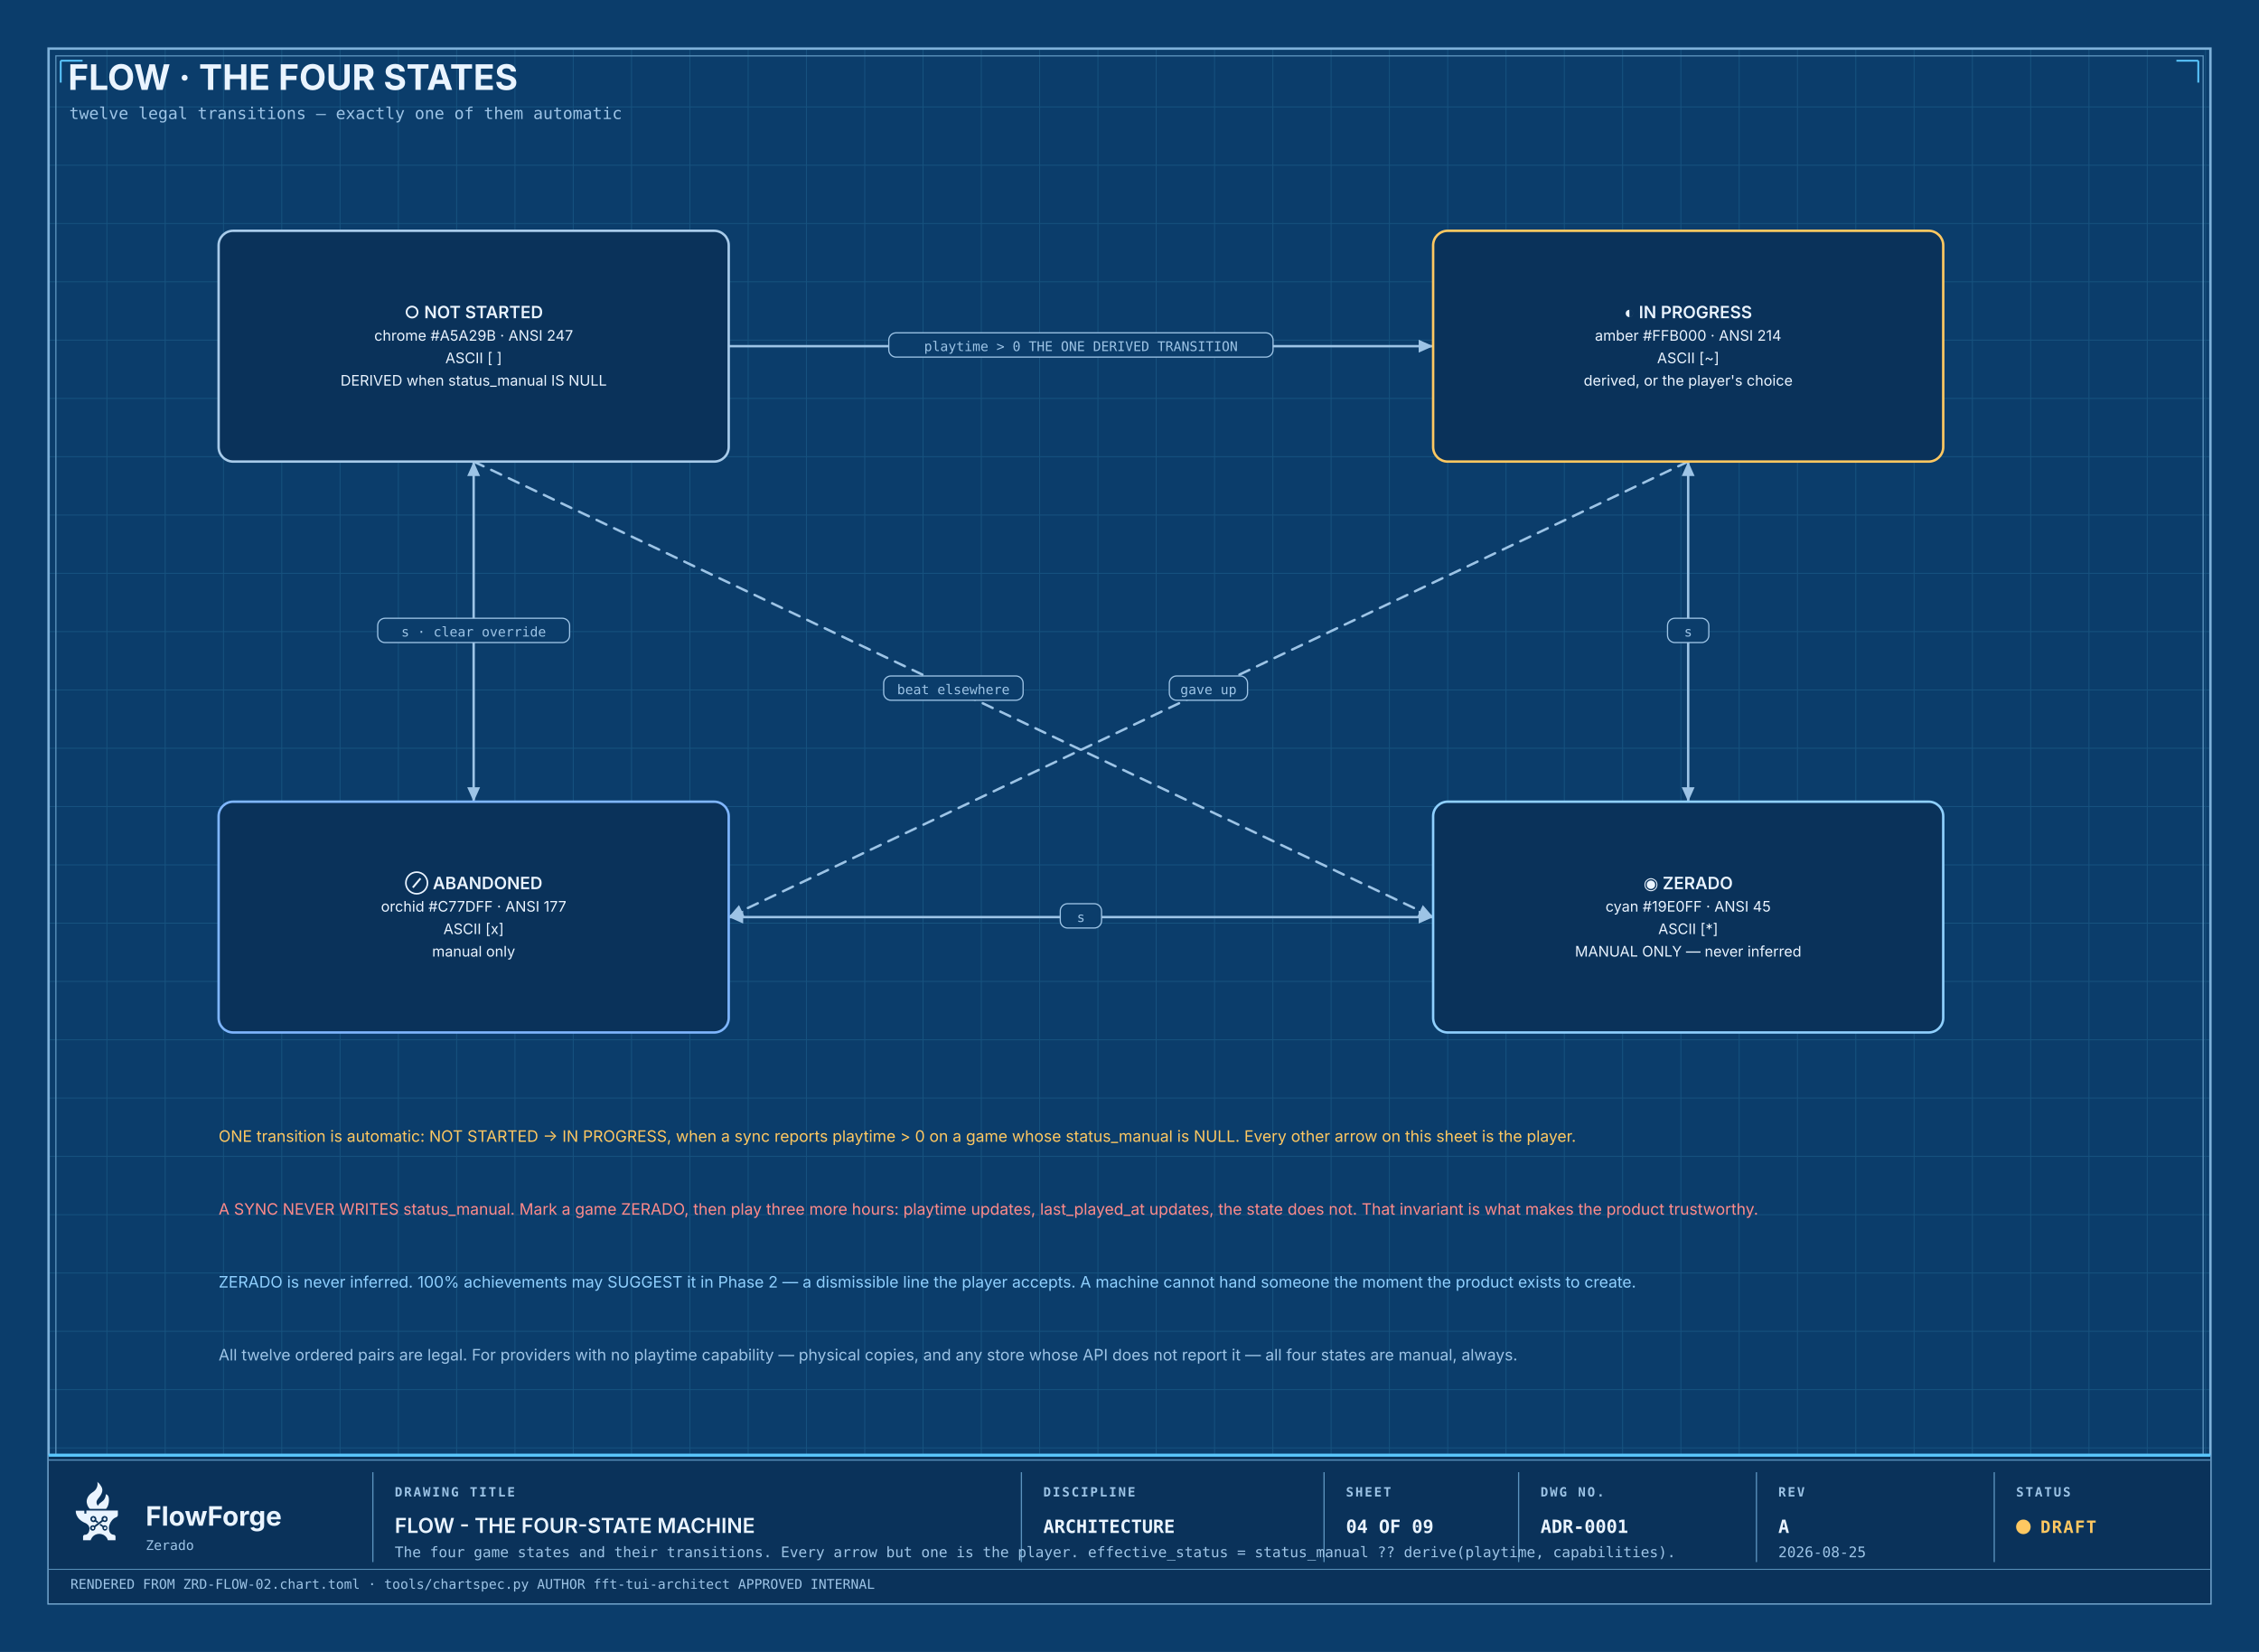
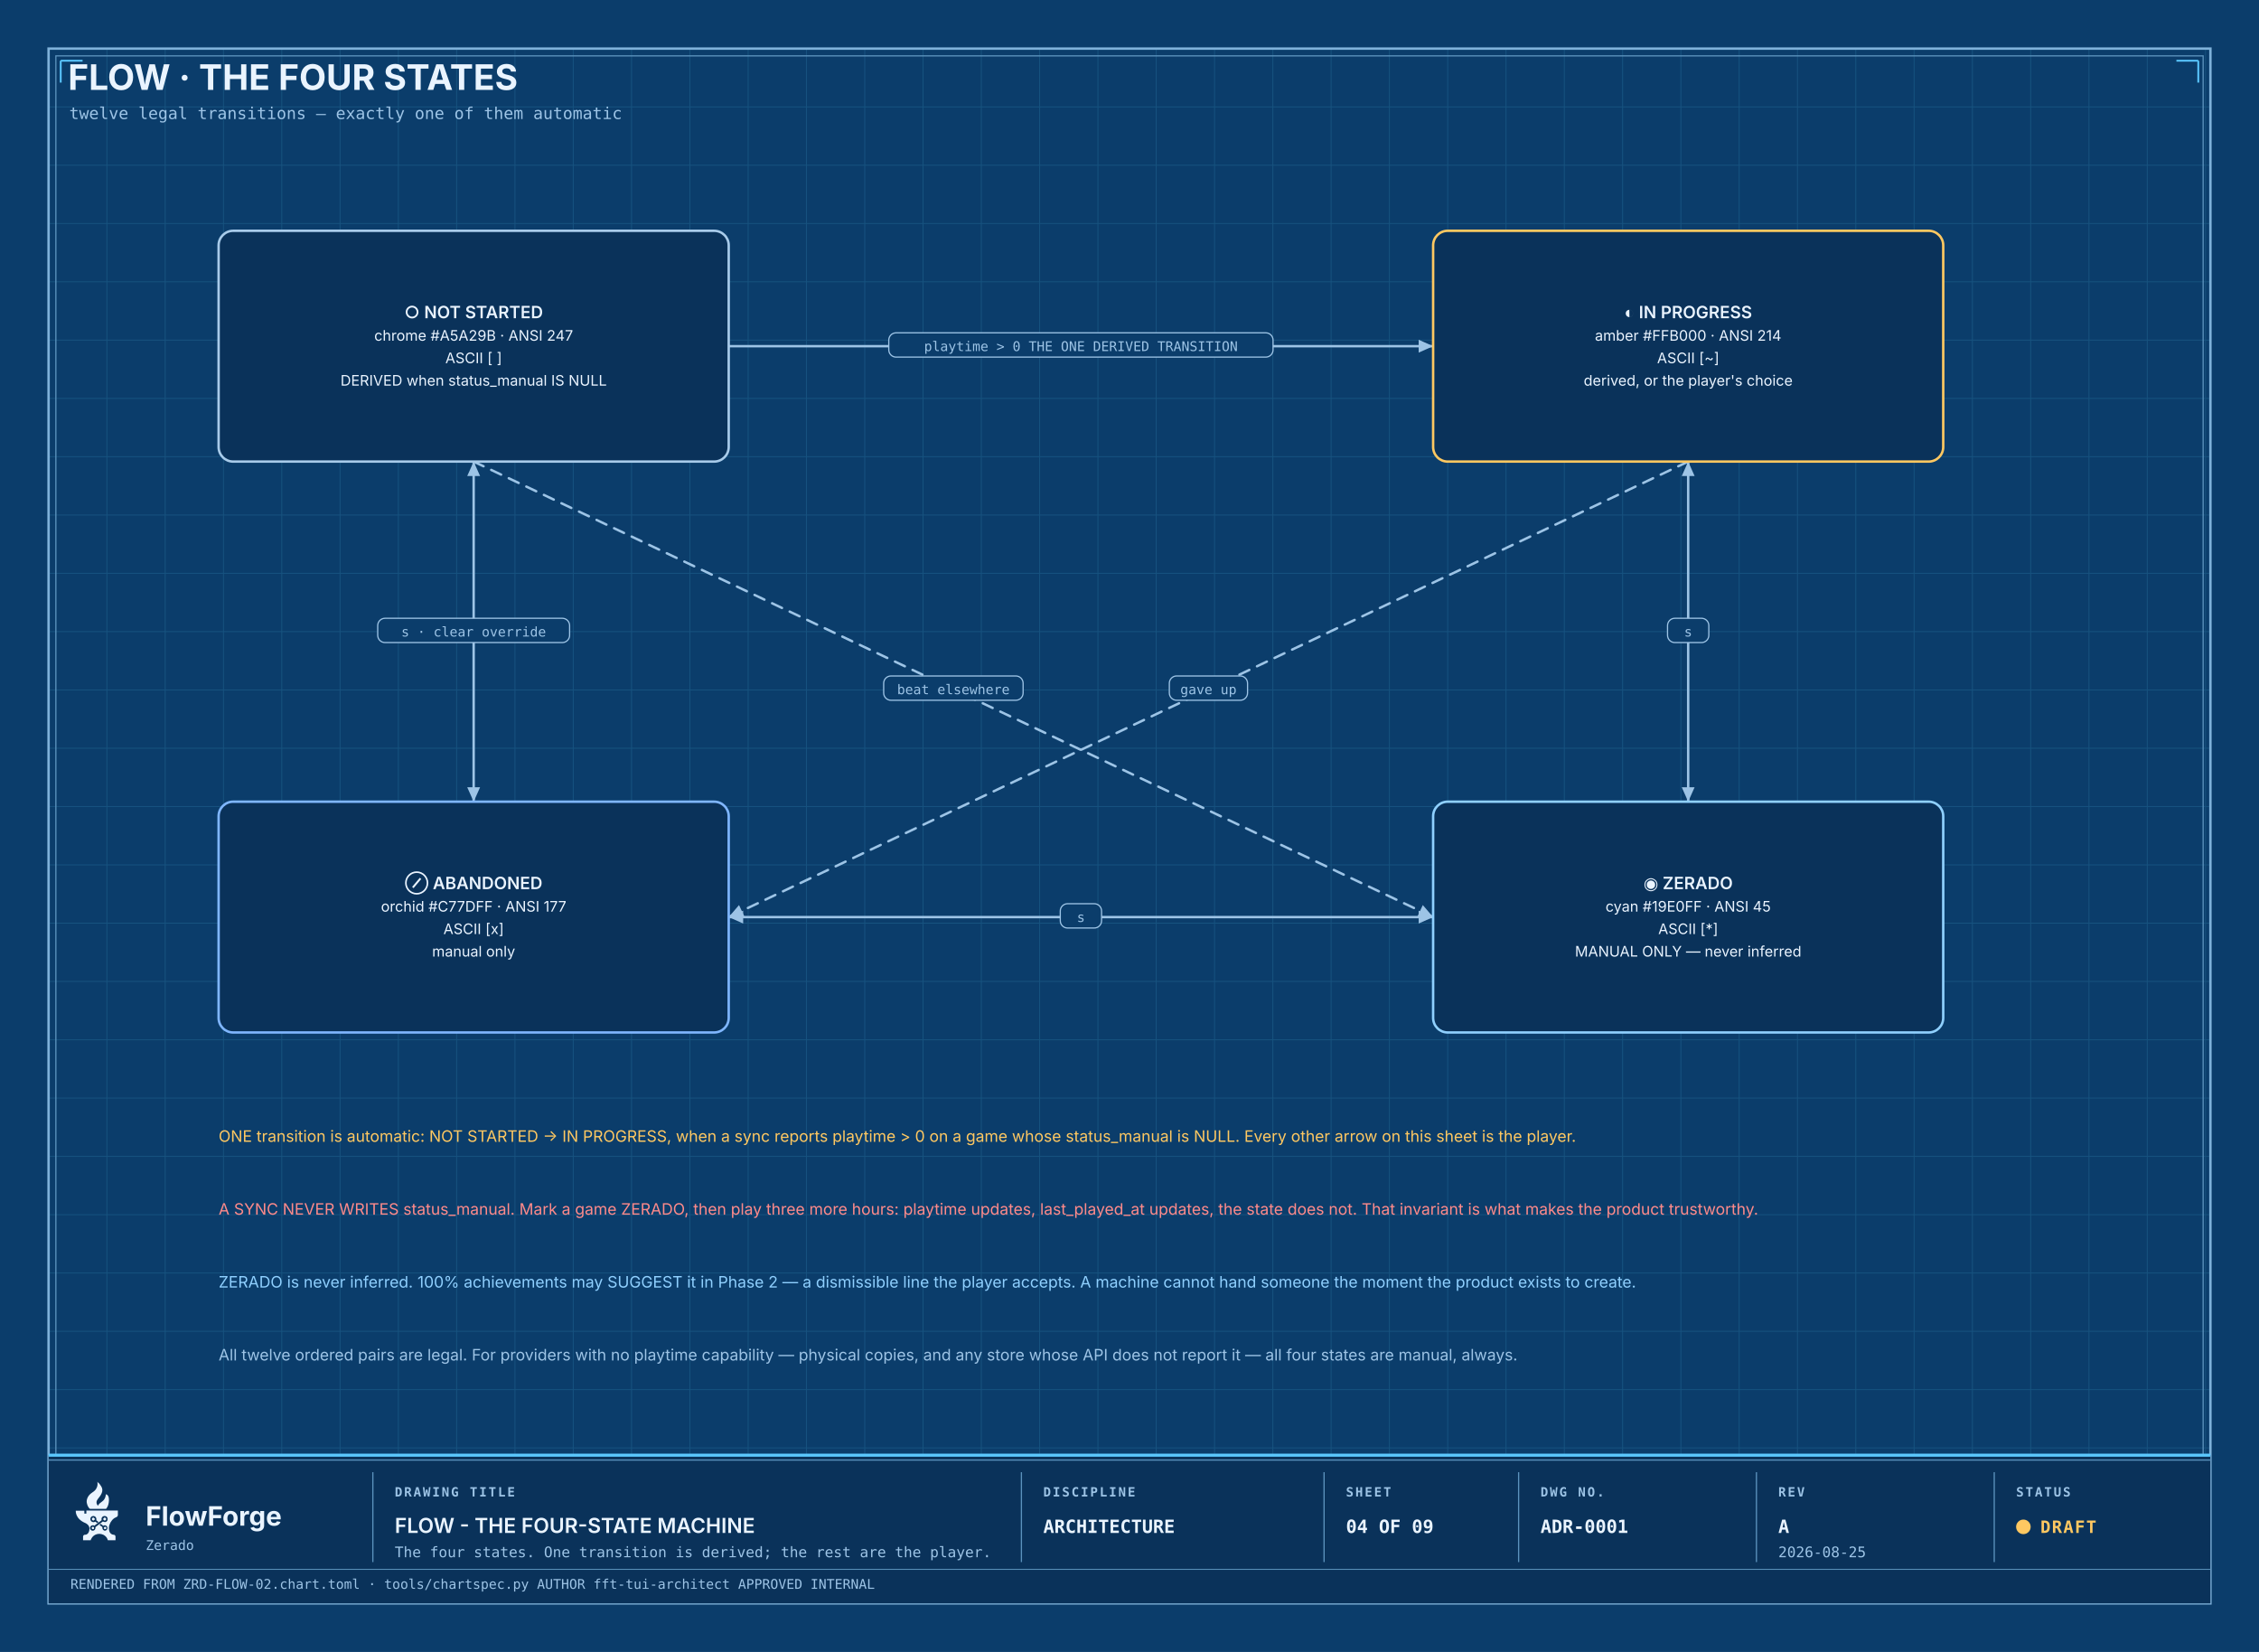
<svg xmlns="http://www.w3.org/2000/svg" width="1860" height="1360" viewBox="0 0 1860 1360" font-family="'Segoe UI', 'Helvetica Neue', Inter, Arial, sans-serif">
  <rect x="0" y="0" width="1860" height="1360" fill="#0B3D6B" />
  <line x1="40" y1="40" x2="40" y2="1320" stroke="#16527F" stroke-width="0.75" />
  <line x1="88" y1="40" x2="88" y2="1320" stroke="#16527F" stroke-width="0.75" />
  <line x1="136" y1="40" x2="136" y2="1320" stroke="#16527F" stroke-width="0.75" />
  <line x1="184" y1="40" x2="184" y2="1320" stroke="#16527F" stroke-width="0.75" />
  <line x1="232" y1="40" x2="232" y2="1320" stroke="#16527F" stroke-width="0.75" />
  <line x1="280" y1="40" x2="280" y2="1320" stroke="#16527F" stroke-width="0.75" />
  <line x1="328" y1="40" x2="328" y2="1320" stroke="#16527F" stroke-width="0.75" />
  <line x1="376" y1="40" x2="376" y2="1320" stroke="#16527F" stroke-width="0.75" />
  <line x1="424" y1="40" x2="424" y2="1320" stroke="#16527F" stroke-width="0.75" />
  <line x1="472" y1="40" x2="472" y2="1320" stroke="#16527F" stroke-width="0.75" />
  <line x1="520" y1="40" x2="520" y2="1320" stroke="#16527F" stroke-width="0.75" />
  <line x1="568" y1="40" x2="568" y2="1320" stroke="#16527F" stroke-width="0.75" />
  <line x1="616" y1="40" x2="616" y2="1320" stroke="#16527F" stroke-width="0.75" />
  <line x1="664" y1="40" x2="664" y2="1320" stroke="#16527F" stroke-width="0.75" />
  <line x1="712" y1="40" x2="712" y2="1320" stroke="#16527F" stroke-width="0.75" />
  <line x1="760" y1="40" x2="760" y2="1320" stroke="#16527F" stroke-width="0.75" />
  <line x1="808" y1="40" x2="808" y2="1320" stroke="#16527F" stroke-width="0.75" />
  <line x1="856" y1="40" x2="856" y2="1320" stroke="#16527F" stroke-width="0.75" />
  <line x1="904" y1="40" x2="904" y2="1320" stroke="#16527F" stroke-width="0.75" />
  <line x1="952" y1="40" x2="952" y2="1320" stroke="#16527F" stroke-width="0.75" />
  <line x1="1000" y1="40" x2="1000" y2="1320" stroke="#16527F" stroke-width="0.75" />
  <line x1="1048" y1="40" x2="1048" y2="1320" stroke="#16527F" stroke-width="0.75" />
  <line x1="1096" y1="40" x2="1096" y2="1320" stroke="#16527F" stroke-width="0.75" />
  <line x1="1144" y1="40" x2="1144" y2="1320" stroke="#16527F" stroke-width="0.75" />
  <line x1="1192" y1="40" x2="1192" y2="1320" stroke="#16527F" stroke-width="0.75" />
  <line x1="1240" y1="40" x2="1240" y2="1320" stroke="#16527F" stroke-width="0.75" />
  <line x1="1288" y1="40" x2="1288" y2="1320" stroke="#16527F" stroke-width="0.75" />
  <line x1="1336" y1="40" x2="1336" y2="1320" stroke="#16527F" stroke-width="0.75" />
  <line x1="1384" y1="40" x2="1384" y2="1320" stroke="#16527F" stroke-width="0.75" />
  <line x1="1432" y1="40" x2="1432" y2="1320" stroke="#16527F" stroke-width="0.75" />
  <line x1="1480" y1="40" x2="1480" y2="1320" stroke="#16527F" stroke-width="0.75" />
  <line x1="1528" y1="40" x2="1528" y2="1320" stroke="#16527F" stroke-width="0.75" />
  <line x1="1576" y1="40" x2="1576" y2="1320" stroke="#16527F" stroke-width="0.75" />
  <line x1="1624" y1="40" x2="1624" y2="1320" stroke="#16527F" stroke-width="0.75" />
  <line x1="1672" y1="40" x2="1672" y2="1320" stroke="#16527F" stroke-width="0.75" />
  <line x1="1720" y1="40" x2="1720" y2="1320" stroke="#16527F" stroke-width="0.75" />
  <line x1="1768" y1="40" x2="1768" y2="1320" stroke="#16527F" stroke-width="0.75" />
  <line x1="1816" y1="40" x2="1816" y2="1320" stroke="#16527F" stroke-width="0.75" />
  <line x1="40" y1="40" x2="1820" y2="40" stroke="#16527F" stroke-width="0.75" />
  <line x1="40" y1="88" x2="1820" y2="88" stroke="#16527F" stroke-width="0.75" />
  <line x1="40" y1="136" x2="1820" y2="136" stroke="#16527F" stroke-width="0.75" />
  <line x1="40" y1="184" x2="1820" y2="184" stroke="#16527F" stroke-width="0.75" />
  <line x1="40" y1="232" x2="1820" y2="232" stroke="#16527F" stroke-width="0.75" />
  <line x1="40" y1="280" x2="1820" y2="280" stroke="#16527F" stroke-width="0.75" />
  <line x1="40" y1="328" x2="1820" y2="328" stroke="#16527F" stroke-width="0.75" />
  <line x1="40" y1="376" x2="1820" y2="376" stroke="#16527F" stroke-width="0.75" />
  <line x1="40" y1="424" x2="1820" y2="424" stroke="#16527F" stroke-width="0.75" />
  <line x1="40" y1="472" x2="1820" y2="472" stroke="#16527F" stroke-width="0.75" />
  <line x1="40" y1="520" x2="1820" y2="520" stroke="#16527F" stroke-width="0.75" />
  <line x1="40" y1="568" x2="1820" y2="568" stroke="#16527F" stroke-width="0.75" />
  <line x1="40" y1="616" x2="1820" y2="616" stroke="#16527F" stroke-width="0.75" />
  <line x1="40" y1="664" x2="1820" y2="664" stroke="#16527F" stroke-width="0.75" />
  <line x1="40" y1="712" x2="1820" y2="712" stroke="#16527F" stroke-width="0.75" />
  <line x1="40" y1="760" x2="1820" y2="760" stroke="#16527F" stroke-width="0.75" />
  <line x1="40" y1="808" x2="1820" y2="808" stroke="#16527F" stroke-width="0.75" />
  <line x1="40" y1="856" x2="1820" y2="856" stroke="#16527F" stroke-width="0.75" />
  <line x1="40" y1="904" x2="1820" y2="904" stroke="#16527F" stroke-width="0.75" />
  <line x1="40" y1="952" x2="1820" y2="952" stroke="#16527F" stroke-width="0.75" />
  <line x1="40" y1="1000" x2="1820" y2="1000" stroke="#16527F" stroke-width="0.75" />
  <line x1="40" y1="1048" x2="1820" y2="1048" stroke="#16527F" stroke-width="0.75" />
  <line x1="40" y1="1096" x2="1820" y2="1096" stroke="#16527F" stroke-width="0.75" />
  <line x1="40" y1="1144" x2="1820" y2="1144" stroke="#16527F" stroke-width="0.75" />
  <line x1="40" y1="1192" x2="1820" y2="1192" stroke="#16527F" stroke-width="0.75" />
  <line x1="40" y1="1240" x2="1820" y2="1240" stroke="#16527F" stroke-width="0.75" />
  <line x1="40" y1="1288" x2="1820" y2="1288" stroke="#16527F" stroke-width="0.75" />
  <rect x="40" y="40" width="1780" height="1280" fill="none" stroke="#7FB2DA" stroke-width="2" />
  <rect x="46" y="46" width="1768" height="1268" fill="none" stroke="#5C93BE" stroke-width="1" />
  <line x1="50" y1="50" x2="68" y2="50" stroke="#5BC8FF" stroke-width="1.5" />
  <line x1="50" y1="50" x2="50" y2="68" stroke="#5BC8FF" stroke-width="1.5" />
  <line x1="1810" y1="50" x2="1792" y2="50" stroke="#5BC8FF" stroke-width="1.5" />
  <line x1="1810" y1="50" x2="1810" y2="68" stroke="#5BC8FF" stroke-width="1.5" />
  <line x1="50" y1="1310" x2="68" y2="1310" stroke="#5BC8FF" stroke-width="1.5" />
  <line x1="50" y1="1310" x2="50" y2="1292" stroke="#5BC8FF" stroke-width="1.5" />
  <line x1="1810" y1="1310" x2="1792" y2="1310" stroke="#5BC8FF" stroke-width="1.5" />
  <line x1="1810" y1="1310" x2="1810" y2="1292" stroke="#5BC8FF" stroke-width="1.5" />
  <text x="56" y="74" font-family="'Segoe UI', 'Helvetica Neue', Inter, Arial, sans-serif" font-size="29" font-weight="700" fill="#EAF4FF">FLOW  ·  THE FOUR STATES</text>
  <text x="57" y="98" font-family="ui-monospace, 'Cascadia Code', 'JetBrains Mono', monospace" font-size="13.5" fill="#9DC4E6">twelve legal transitions — exactly one of them automatic</text>
  <polyline points="600.0,285.0 1180.0,285.0" fill="none" stroke="#9DC4E6" stroke-width="2.0" stroke-linejoin="round" stroke-linecap="round" />
  <polygon points="1180.0,285.0 1168.1,290.3 1168.1,279.7" fill="#9DC4E6" />
  <polyline points="1390.0,380.0 1390.0,660.0" fill="none" stroke="#9DC4E6" stroke-width="2.0" stroke-linejoin="round" stroke-linecap="round" />
  <polygon points="1390.0,660.0 1384.7,648.1 1395.3,648.1" fill="#9DC4E6" />
  <polygon points="1390.0,380.0 1395.3,391.9 1384.7,391.9" fill="#9DC4E6" />
  <polyline points="1180.0,755.0 600.0,755.0" fill="none" stroke="#9DC4E6" stroke-width="2.0" stroke-linejoin="round" stroke-linecap="round" />
  <polygon points="600.0,755.0 611.9,749.7 611.9,760.3" fill="#9DC4E6" />
  <polygon points="1180.0,755.0 1168.1,760.3 1168.1,749.7" fill="#9DC4E6" />
  <polyline points="390.0,660.0 390.0,380.0" fill="none" stroke="#9DC4E6" stroke-width="2.0" stroke-linejoin="round" stroke-linecap="round" />
  <polygon points="390.0,380.0 395.3,391.9 384.7,391.9" fill="#9DC4E6" />
  <polygon points="390.0,660.0 384.7,648.1 395.3,648.1" fill="#9DC4E6" />
  <polyline points="390.0,380.0 1180.0,755.0" fill="none" stroke="#9DC4E6" stroke-width="2.0" stroke-dasharray="9 7" stroke-linejoin="round" stroke-linecap="round" />
  <polygon points="1180.0,755.0 1167.0,754.7 1171.5,745.1" fill="#9DC4E6" />
  <polyline points="1390.0,380.0 600.0,755.0" fill="none" stroke="#9DC4E6" stroke-width="2.0" stroke-dasharray="9 7" stroke-linejoin="round" stroke-linecap="round" />
  <polygon points="600.0,755.0 608.5,745.1 613.0,754.7" fill="#9DC4E6" />
  <rect x="180.0" y="190.0" width="420.0" height="190.0" rx="12" ry="12" fill="#0A325A" stroke="#A8CBEA" stroke-width="2.0" />
  <text x="390.0" y="262.0" font-family="'Segoe UI', 'Helvetica Neue', Inter, Arial, sans-serif" font-size="14" fill="#EAF4FF" text-anchor="middle" font-weight="600">○   NOT STARTED</text>
  <text x="390.0" y="280.5" font-family="'Segoe UI', 'Helvetica Neue', Inter, Arial, sans-serif" font-size="12" fill="#EAF4FF" text-anchor="middle" font-weight="400">chrome  #A5A29B  ·  ANSI 247</text>
  <text x="390.0" y="299.0" font-family="'Segoe UI', 'Helvetica Neue', Inter, Arial, sans-serif" font-size="12" fill="#EAF4FF" text-anchor="middle" font-weight="400">ASCII  [ ]</text>
  <text x="390.0" y="317.5" font-family="'Segoe UI', 'Helvetica Neue', Inter, Arial, sans-serif" font-size="12" fill="#EAF4FF" text-anchor="middle" font-weight="400">DERIVED when status_manual IS NULL</text>
  <rect x="1180.0" y="190.0" width="420.0" height="190.0" rx="12" ry="12" fill="#0A325A" stroke="#FFC861" stroke-width="2.0" />
  <text x="1390.0" y="262.0" font-family="'Segoe UI', 'Helvetica Neue', Inter, Arial, sans-serif" font-size="14" fill="#EAF4FF" text-anchor="middle" font-weight="600">◐   IN PROGRESS</text>
  <text x="1390.0" y="280.5" font-family="'Segoe UI', 'Helvetica Neue', Inter, Arial, sans-serif" font-size="12" fill="#EAF4FF" text-anchor="middle" font-weight="400">amber  #FFB000  ·  ANSI 214</text>
  <text x="1390.0" y="299.0" font-family="'Segoe UI', 'Helvetica Neue', Inter, Arial, sans-serif" font-size="12" fill="#EAF4FF" text-anchor="middle" font-weight="400">ASCII  [~]</text>
  <text x="1390.0" y="317.5" font-family="'Segoe UI', 'Helvetica Neue', Inter, Arial, sans-serif" font-size="12" fill="#EAF4FF" text-anchor="middle" font-weight="400">derived, or the player's choice</text>
  <rect x="1180.0" y="660.0" width="420.0" height="190.0" rx="12" ry="12" fill="#0A325A" stroke="#8FD0FF" stroke-width="2.0" />
  <text x="1390.0" y="732.0" font-family="'Segoe UI', 'Helvetica Neue', Inter, Arial, sans-serif" font-size="14" fill="#EAF4FF" text-anchor="middle" font-weight="600">◉   ZERADO</text>
  <text x="1390.0" y="750.5" font-family="'Segoe UI', 'Helvetica Neue', Inter, Arial, sans-serif" font-size="12" fill="#EAF4FF" text-anchor="middle" font-weight="400">cyan  #19E0FF  ·  ANSI 45</text>
  <text x="1390.0" y="769.0" font-family="'Segoe UI', 'Helvetica Neue', Inter, Arial, sans-serif" font-size="12" fill="#EAF4FF" text-anchor="middle" font-weight="400">ASCII  [*]</text>
  <text x="1390.0" y="787.5" font-family="'Segoe UI', 'Helvetica Neue', Inter, Arial, sans-serif" font-size="12" fill="#EAF4FF" text-anchor="middle" font-weight="400">MANUAL ONLY — never inferred</text>
  <rect x="180.0" y="660.0" width="420.0" height="190.0" rx="12" ry="12" fill="#0A325A" stroke="#7FB6FF" stroke-width="2.0" />
  <text x="390.0" y="732.0" font-family="'Segoe UI', 'Helvetica Neue', Inter, Arial, sans-serif" font-size="14" fill="#EAF4FF" text-anchor="middle" font-weight="600">⊘   ABANDONED</text>
  <text x="390.0" y="750.5" font-family="'Segoe UI', 'Helvetica Neue', Inter, Arial, sans-serif" font-size="12" fill="#EAF4FF" text-anchor="middle" font-weight="400">orchid  #C77DFF  ·  ANSI 177</text>
  <text x="390.0" y="769.0" font-family="'Segoe UI', 'Helvetica Neue', Inter, Arial, sans-serif" font-size="12" fill="#EAF4FF" text-anchor="middle" font-weight="400">ASCII  [x]</text>
  <text x="390.0" y="787.5" font-family="'Segoe UI', 'Helvetica Neue', Inter, Arial, sans-serif" font-size="12" fill="#EAF4FF" text-anchor="middle" font-weight="400">manual only</text>
  <rect x="731.8" y="274.0" width="316.4" height="20" rx="6" fill="#0B3D6B" stroke="#9DC4E6" stroke-width="1" opacity="1" />
  <text x="890.0" y="289.0" font-family="ui-monospace, 'Cascadia Code', 'JetBrains Mono', monospace" font-size="11" fill="#9DC4E6" text-anchor="middle">playtime &gt; 0    THE ONE DERIVED TRANSITION</text>
  <rect x="1373.0" y="509.0" width="34.0" height="20" rx="6" fill="#0B3D6B" stroke="#9DC4E6" stroke-width="1" opacity="1" />
  <text x="1390.0" y="524.0" font-family="ui-monospace, 'Cascadia Code', 'JetBrains Mono', monospace" font-size="11" fill="#9DC4E6" text-anchor="middle">s</text>
  <rect x="873.0" y="744.0" width="34.0" height="20" rx="6" fill="#0B3D6B" stroke="#9DC4E6" stroke-width="1" opacity="1" />
  <text x="890.0" y="759.0" font-family="ui-monospace, 'Cascadia Code', 'JetBrains Mono', monospace" font-size="11" fill="#9DC4E6" text-anchor="middle">s</text>
  <rect x="311.0" y="509.0" width="158.0" height="20" rx="6" fill="#0B3D6B" stroke="#9DC4E6" stroke-width="1" opacity="1" />
  <text x="390.0" y="524.0" font-family="ui-monospace, 'Cascadia Code', 'JetBrains Mono', monospace" font-size="11" fill="#9DC4E6" text-anchor="middle">s  ·  clear override</text>
  <rect x="727.6" y="556.5" width="114.8" height="20" rx="6" fill="#0B3D6B" stroke="#9DC4E6" stroke-width="1" opacity="1" />
  <text x="785.0" y="571.5" font-family="ui-monospace, 'Cascadia Code', 'JetBrains Mono', monospace" font-size="11" fill="#9DC4E6" text-anchor="middle">beat elsewhere</text>
  <rect x="962.8" y="556.5" width="64.4" height="20" rx="6" fill="#0B3D6B" stroke="#9DC4E6" stroke-width="1" opacity="1" />
  <text x="995.0" y="571.5" font-family="ui-monospace, 'Cascadia Code', 'JetBrains Mono', monospace" font-size="11" fill="#9DC4E6" text-anchor="middle">gave up</text>
  <text x="180.0" y="940.0" font-family="'Segoe UI', 'Helvetica Neue', Inter, Arial, sans-serif" font-size="13" fill="#FFC861" text-anchor="start" font-weight="normal">ONE transition is automatic: NOT STARTED → IN PROGRESS, when a sync reports playtime &gt; 0 on a game whose status_manual is NULL. Every other arrow on this sheet is the player.</text>
  <text x="180.0" y="1000.0" font-family="'Segoe UI', 'Helvetica Neue', Inter, Arial, sans-serif" font-size="13" fill="#FF8A8A" text-anchor="start" font-weight="normal">A SYNC NEVER WRITES status_manual. Mark a game ZERADO, then play three more hours: playtime updates, last_played_at updates, the state does not. That invariant is what makes the product trustworthy.</text>
  <text x="180.0" y="1060.0" font-family="'Segoe UI', 'Helvetica Neue', Inter, Arial, sans-serif" font-size="13" fill="#8FD0FF" text-anchor="start" font-weight="normal">ZERADO is never inferred. 100% achievements may SUGGEST it in Phase 2 — a dismissible line the player accepts. A machine cannot hand someone the moment the product exists to create.</text>
  <text x="180.0" y="1120.0" font-family="'Segoe UI', 'Helvetica Neue', Inter, Arial, sans-serif" font-size="13" fill="#9DC4E6" text-anchor="start" font-weight="normal">All twelve ordered pairs are legal. For providers with no playtime capability — physical copies, and any store whose API does not report it — all four states are manual, always.</text>
  <rect x="40" y="1198" width="1780" height="122" fill="#0A325A" />
  <line x1="40" y1="1198" x2="1820" y2="1198" stroke="#5BC8FF" stroke-width="2.5" />
  <line x1="40" y1="1202" x2="1820" y2="1202" stroke="#5C93BE" stroke-width="1" />
  <line x1="307.0" y1="1212" x2="307.0" y2="1286" stroke="#5C93BE" stroke-width="1" />
  <line x1="841.0" y1="1212" x2="841.0" y2="1286" stroke="#5C93BE" stroke-width="1" />
  <line x1="1090.2" y1="1212" x2="1090.2" y2="1286" stroke="#5C93BE" stroke-width="1" />
  <line x1="1250.4" y1="1212" x2="1250.4" y2="1286" stroke="#5C93BE" stroke-width="1" />
  <line x1="1446.2" y1="1212" x2="1446.2" y2="1286" stroke="#5C93BE" stroke-width="1" />
  <line x1="1642.0" y1="1212" x2="1642.0" y2="1286" stroke="#5C93BE" stroke-width="1" />
  <g transform="translate(54.0,1217.0) scale(1.5)" fill="#EAF4FF" stroke="none">
    <path d="M14.5,22.4c0-.4.3-.7.7-.7s.7.3.7.7-.3.7-.7.7-.7-.3-.7-.7Z" />
    <path d="M15,26.7c-.3,0-.6.3-.6.6s.3.6.6.6.6-.3.6-.6-.3-.6-.6-.6ZM21.5,21.7c-.4,0-.7.3-.7.7s.3.7.7.7.7-.3.7-.7-.3-.7-.7-.7ZM21.5,21.7c-.4,0-.7.3-.7.7s.3.7.7.7.7-.3.7-.7-.3-.7-.7-.7ZM15,26.7c-.3,0-.6.3-.6.6s.3.6.6.6.6-.3.6-.6-.3-.6-.6-.6ZM11.4,17.8v1.6h-1.1v-1.6h-4.7s-.5,4.4,5.3,6.8c0,0,2.2.9,2.2,3h0c0,.2,0,3.4-2.5,3.4-.6,0-1,.5-1,1v2h4.2c0-.1,0-.3.1-.4.5-1.1,1.3-2.1,2.4-2.6.6-.3,1.4-.5,2.2-.5s1.5.2,2.2.5c.8.4,1.5,1,2,1.8.2.4.4.8.5,1.2h4.2v-2c0-.6-.5-1-1-1,0,0-2.4,0-2.6-3.1,0-.5,0-.7,0-1,.2-1.9,1.3-3.8,2.8-4.9,0,0,.2-.1.3-.2.3-.2.7-.3,1-.5.4-.1.8-.6.8-1.1v-2.5H11.4ZM15.2,20.7c.9,0,1.7.7,1.7,1.7s0,.4-.1.6l1.3,1-.7.6-1.1-.8c-.3.2-.6.3-1,.3-.9,0-1.7-.7-1.7-1.7s.7-1.7,1.7-1.7ZM21.7,28.8c-.8,0-1.5-.7-1.5-1.5s0-.3,0-.5l-1.6-1.2.7-.6,1.4,1.1c.2-.2.5-.3.8-.3.8,0,1.5.7,1.5,1.5s-.7,1.5-1.5,1.5ZM21.5,24c-.4,0-.7-.1-1-.3l-4.1,3.1c0,.2,0,.3,0,.5,0,.8-.7,1.5-1.5,1.5s-1.5-.7-1.5-1.5.7-1.5,1.5-1.5.6,0,.8.3l4.1-3.1c0-.2-.1-.4-.1-.6,0-.9.7-1.7,1.7-1.7s1.7.7,1.7,1.7-.7,1.7-1.7,1.7ZM21.7,26.7c-.3,0-.6.3-.6.6s.3.6.6.6.6-.3.6-.6-.3-.6-.6-.6ZM21.5,21.7c-.4,0-.7.3-.7.7s.3.7.7.7.7-.3.7-.7-.3-.7-.7-.7ZM15,26.7c-.3,0-.6.3-.6.6s.3.6.6.6.6-.3.6-.6-.3-.6-.6-.6Z" />
    <path d="M17.4,1.9s1.1,3.5-2.6,5.8c-3.7,2.3-3.2,5.5-3.2,5.5,0,0,.3,2.5,1.8,3.6h8.8s1.5-1.4,1.6-4.7-1.7-3.3-1.7-3.3c0,0,0,2.6-2.1,4s-2.2,2.3-2.2,2.3c0,0-1.8-1.6-.1-3.7s3.4-4.4,1.9-6.9-2.3-2.4-2.3-2.4Z" />
    <path d="M15.6,27.3c0,.3-.3.6-.6.6s-.6-.3-.6-.6.3-.6.6-.6.6.3.6.6Z" />
    <path d="M22.2,22.4c0,.4-.3.7-.7.7s-.7-.3-.7-.7.3-.7.7-.7.7.3.7.7Z" />
    <path d="M22.3,27.3c0,.3-.3.6-.6.6s-.6-.3-.6-.6.3-.6.6-.6.6.3.6.6Z" />
    <path d="M15.9,22.4c0,.4-.3.7-.7.7s-.7-.3-.7-.7.3-.7.7-.7.7.3.7.7Z" />
  </g>
  <text x="120.0" y="1256" font-family="'Segoe UI', 'Helvetica Neue', Inter, Arial, sans-serif" font-size="22" font-weight="700" fill="#EAF4FF">FlowForge</text>
  <text x="120.0" y="1276" font-family="ui-monospace, 'Cascadia Code', 'JetBrains Mono', monospace" font-size="11" fill="#9DC4E6">Zerado</text>
  <text x="325.0" y="1232" font-family="ui-monospace, 'Cascadia Code', 'JetBrains Mono', monospace" font-size="10.5" font-weight="700" letter-spacing="1.4" fill="#9DC4E6">DRAWING TITLE</text>
  <text x="325.0" y="1262" font-family="'Segoe UI', 'Helvetica Neue', Inter, Arial, sans-serif" font-size="17" font-weight="600" fill="#EAF4FF">FLOW - THE FOUR-STATE MACHINE</text>
-   <text x="325.0" y="1282" font-family="ui-monospace, 'Cascadia Code', 'JetBrains Mono', monospace" font-size="12" fill="#9DC4E6">The four game states and their transitions. Every arrow but one is the player. effective_status = status_manual ?? derive(playtime, capabilities).</text>
+   <text x="325.0" y="1282" font-family="ui-monospace, 'Cascadia Code', 'JetBrains Mono', monospace" font-size="12" fill="#9DC4E6">The four states. One transition is derived; the rest are the player.</text>
  <text x="859.0" y="1232" font-family="ui-monospace, 'Cascadia Code', 'JetBrains Mono', monospace" font-size="10.5" font-weight="700" letter-spacing="1.4" fill="#9DC4E6">DISCIPLINE</text>
  <text x="859.0" y="1262" font-family="ui-monospace, 'Cascadia Code', 'JetBrains Mono', monospace" font-size="15" font-weight="600" fill="#EAF4FF">ARCHITECTURE</text>
  <text x="1108.2" y="1232" font-family="ui-monospace, 'Cascadia Code', 'JetBrains Mono', monospace" font-size="10.5" font-weight="700" letter-spacing="1.4" fill="#9DC4E6">SHEET</text>
  <text x="1108.2" y="1262" font-family="ui-monospace, 'Cascadia Code', 'JetBrains Mono', monospace" font-size="15" font-weight="600" fill="#EAF4FF">04 OF 09</text>
  <text x="1268.4" y="1232" font-family="ui-monospace, 'Cascadia Code', 'JetBrains Mono', monospace" font-size="10.5" font-weight="700" letter-spacing="1.4" fill="#9DC4E6">DWG NO.</text>
  <text x="1268.4" y="1262" font-family="ui-monospace, 'Cascadia Code', 'JetBrains Mono', monospace" font-size="15" font-weight="600" fill="#EAF4FF">ADR-0001</text>
  <text x="1464.2" y="1232" font-family="ui-monospace, 'Cascadia Code', 'JetBrains Mono', monospace" font-size="10.5" font-weight="700" letter-spacing="1.4" fill="#9DC4E6">REV</text>
  <text x="1464.2" y="1262" font-family="ui-monospace, 'Cascadia Code', 'JetBrains Mono', monospace" font-size="15" font-weight="600" fill="#EAF4FF">A</text>
  <text x="1464.2" y="1282" font-family="ui-monospace, 'Cascadia Code', 'JetBrains Mono', monospace" font-size="12" fill="#9DC4E6">2026-08-25</text>
  <text x="1660.0" y="1232" font-family="ui-monospace, 'Cascadia Code', 'JetBrains Mono', monospace" font-size="10.5" font-weight="700" letter-spacing="1.4" fill="#9DC4E6">STATUS</text>
  <circle cx="1666.0" cy="1257" r="6" fill="#FFC861" />
  <text x="1680.0" y="1262" font-family="ui-monospace, 'Cascadia Code', 'JetBrains Mono', monospace" font-size="14" font-weight="600" letter-spacing="1" fill="#FFC861">DRAFT</text>
  <line x1="40" y1="1292" x2="1820" y2="1292" stroke="#5C93BE" stroke-width="0.75" />
  <text x="58.0" y="1308" font-family="ui-monospace, 'Cascadia Code', 'JetBrains Mono', monospace" font-size="11" fill="#9DC4E6">RENDERED FROM  ZRD-FLOW-02.chart.toml · tools/chartspec.py      AUTHOR fft-tui-architect      APPROVED       INTERNAL</text>
</svg>
